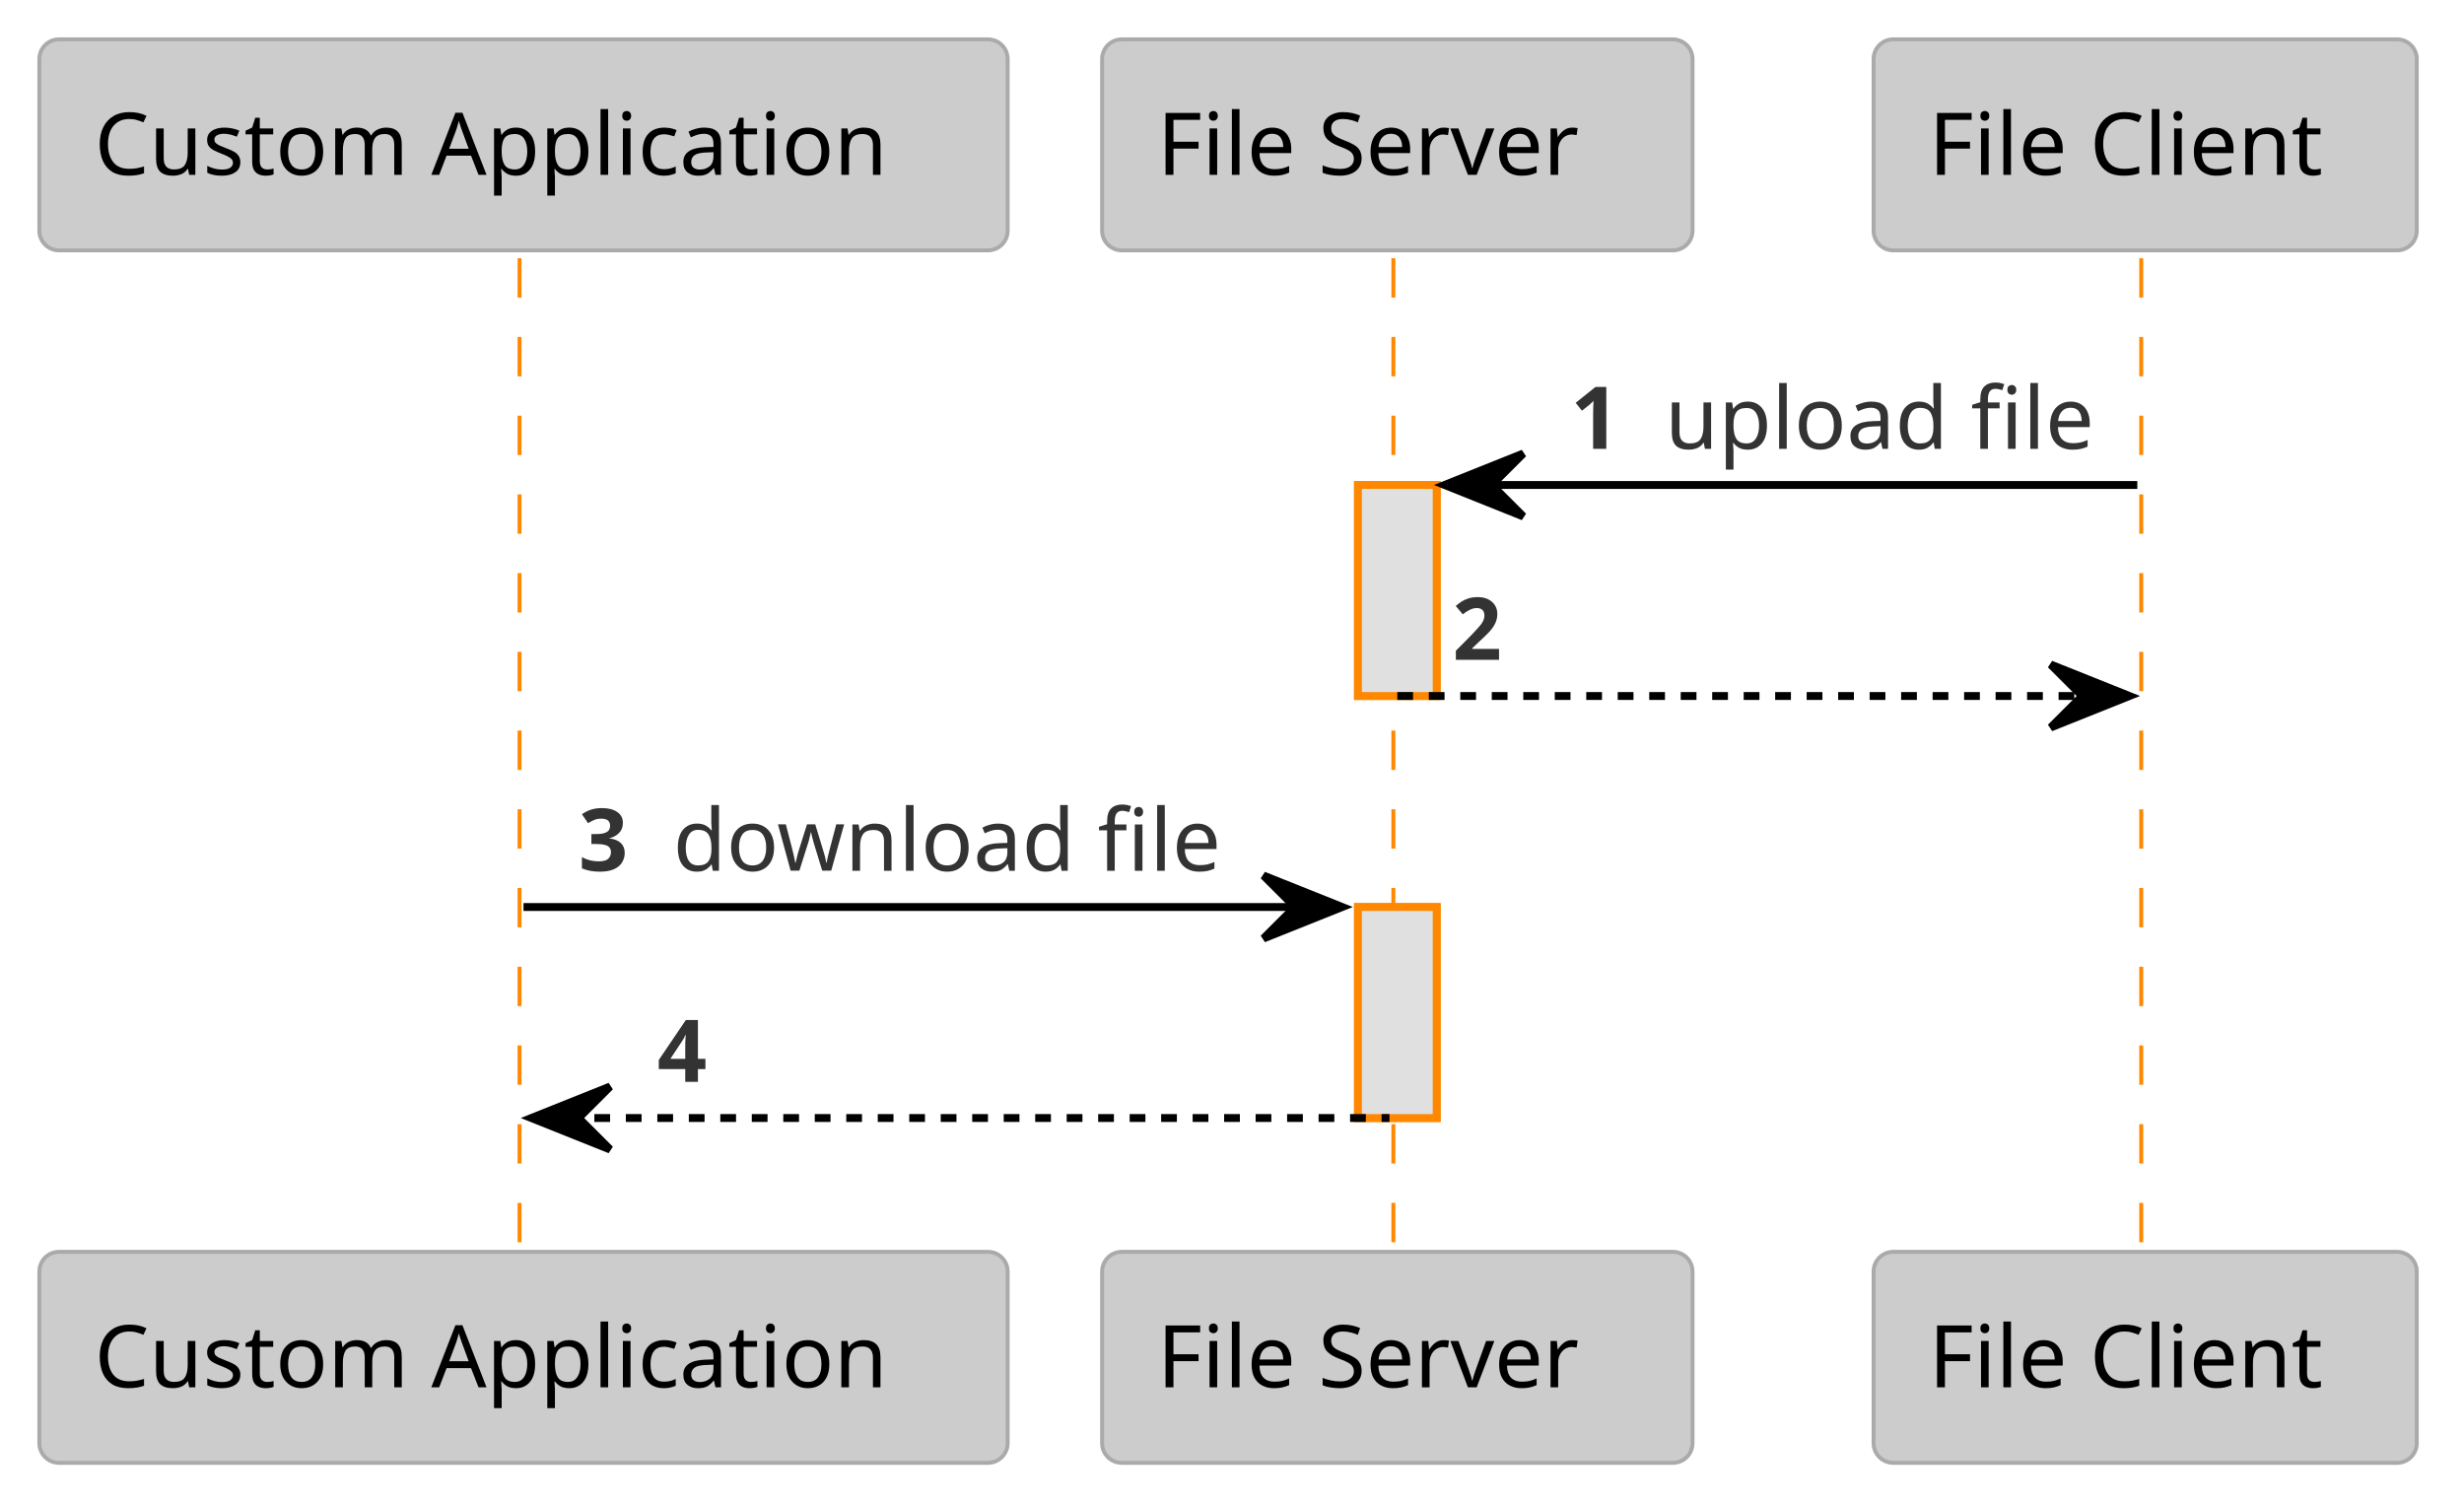
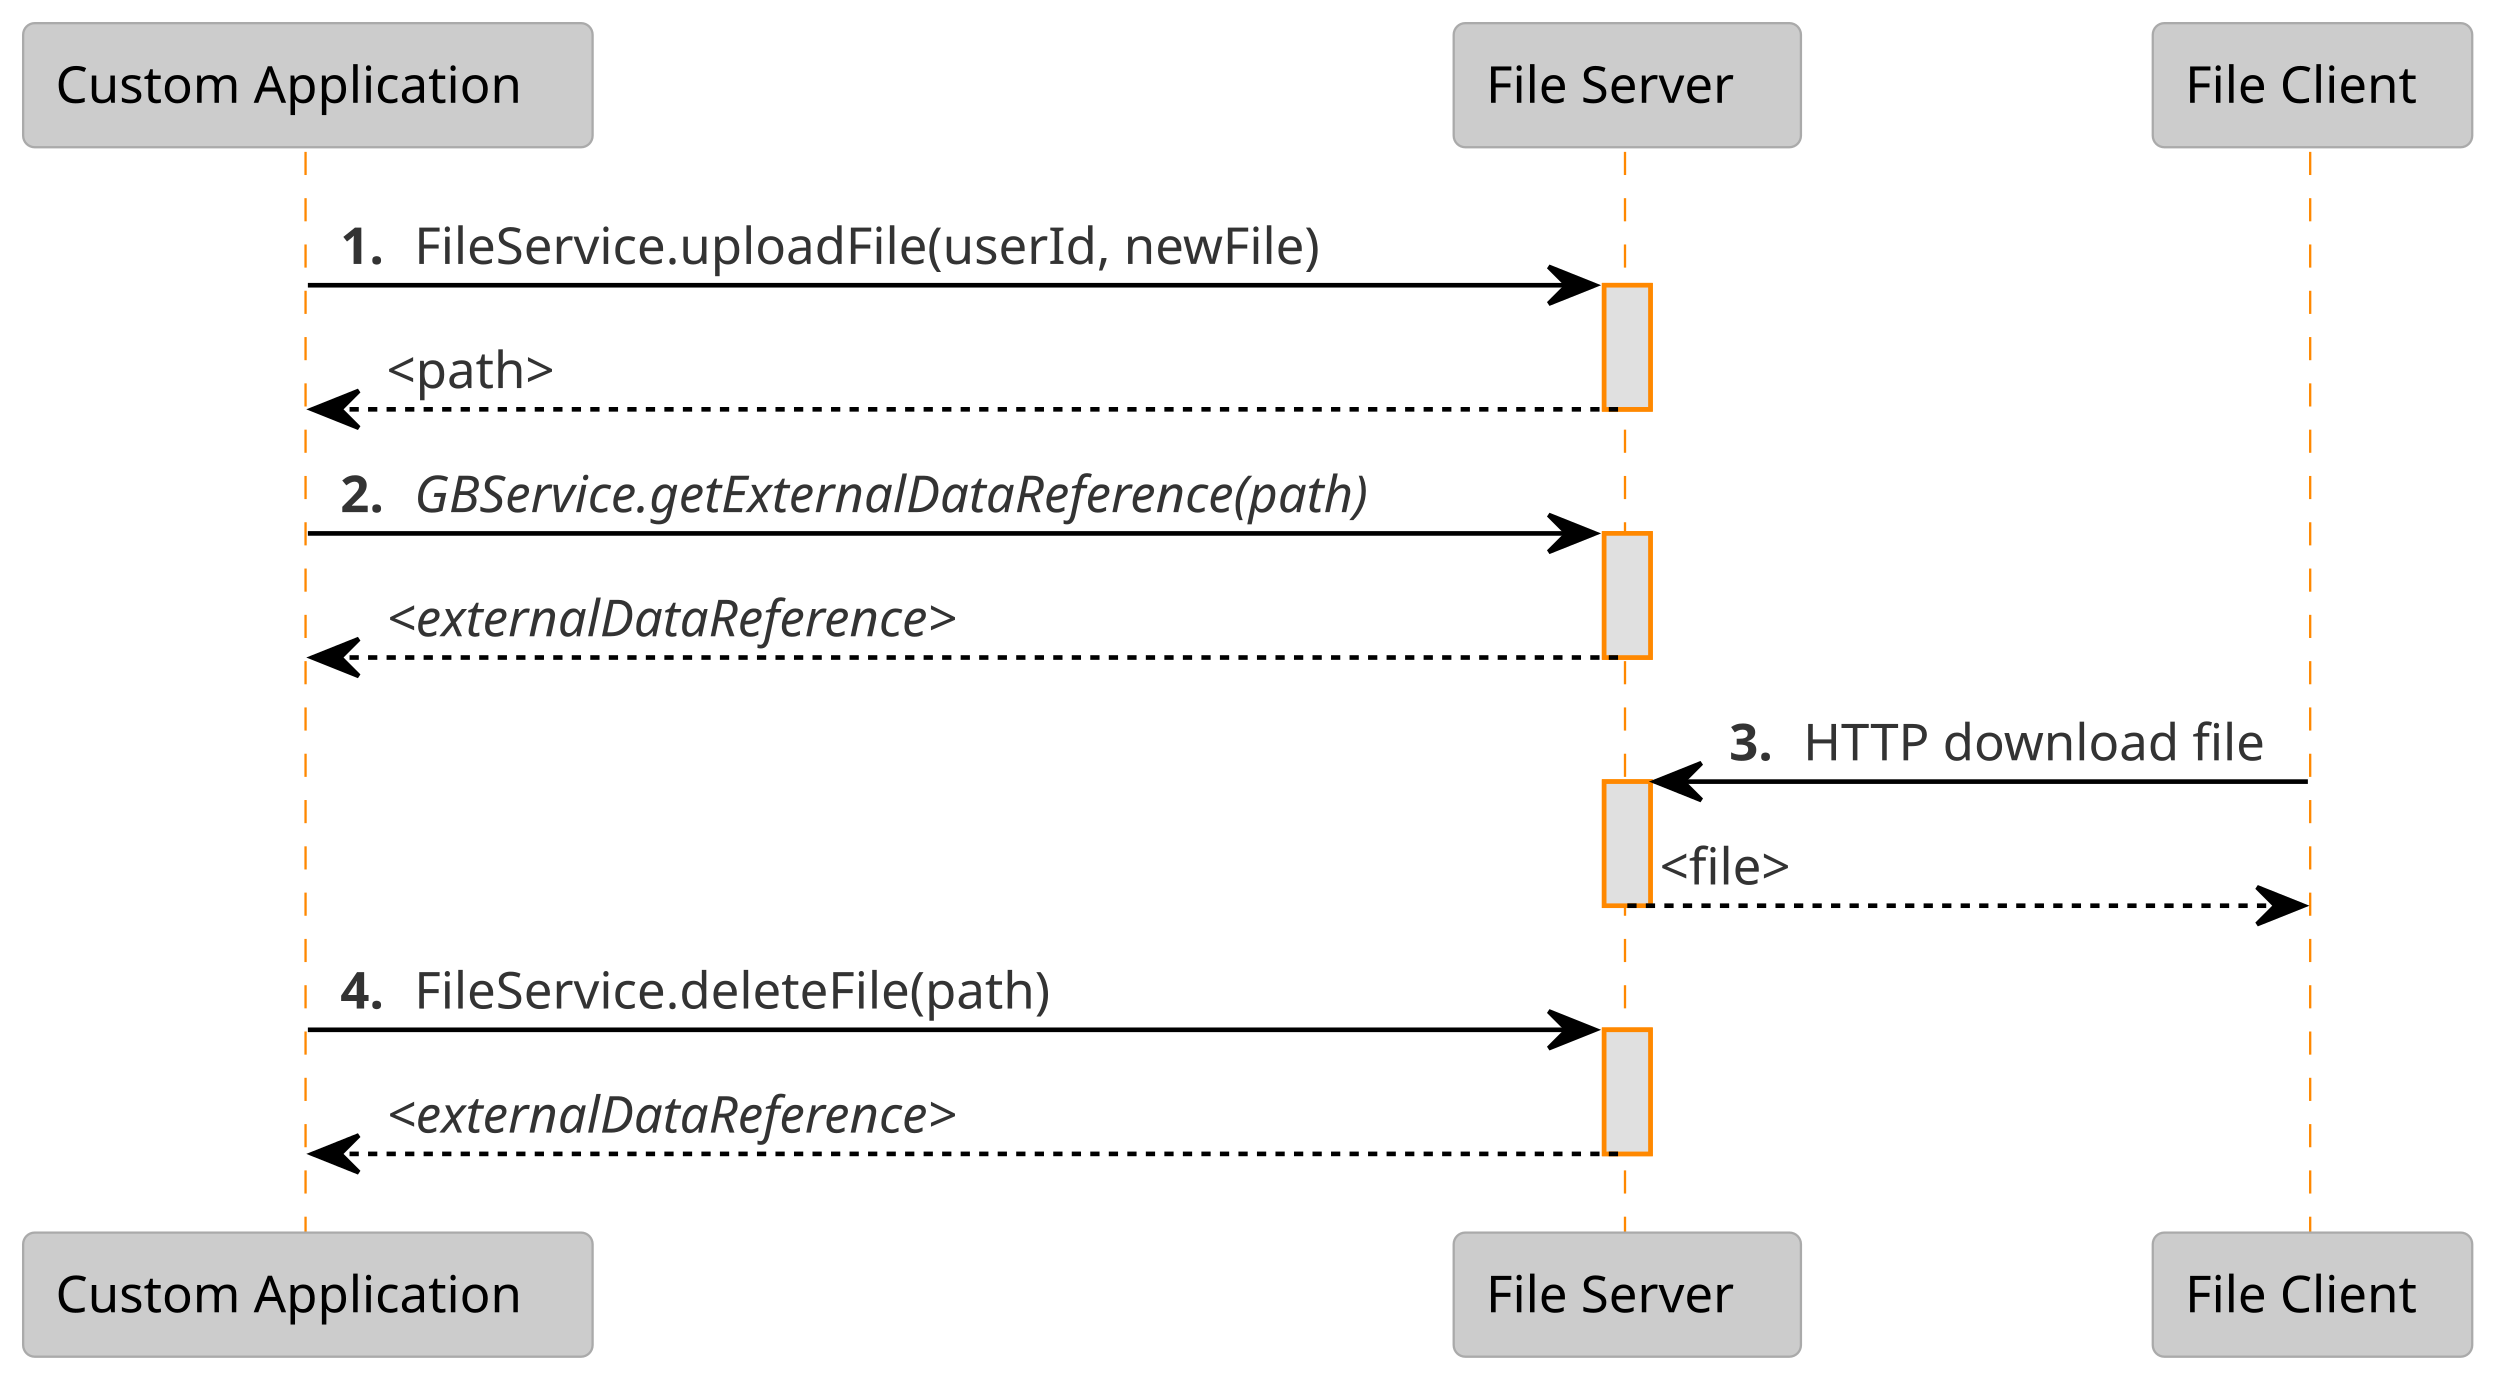
- <svg xmlns="http://www.w3.org/2000/svg" contentStyleType="text/css" height="191px" preserveAspectRatio="none" style="width:313px;height:191px;" version="1.1" viewBox="0 0 313 191" width="313px" zoomAndPan="magnify">
+ <svg xmlns="http://www.w3.org/2000/svg" contentStyleType="text/css" height="299px" preserveAspectRatio="none" style="width:540px;height:299px;" version="1.1" viewBox="0 0 540 299" width="540px" zoomAndPan="magnify">
  <defs />
  <g>
-     <rect fill="#E0E0E0" height="26.805" style="stroke:#FF8800;stroke-width:1.0;" width="10" x="172.5" y="61.609" />
-     <rect fill="#E0E0E0" height="26.805" style="stroke:#FF8800;stroke-width:1.0;" width="10" x="172.5" y="115.219" />
-     <line style="stroke:#FF8800;stroke-width:0.5;stroke-dasharray:5.0,5.0;" x1="66" x2="66" y1="32.805" y2="160.023" />
-     <line style="stroke:#FF8800;stroke-width:0.5;stroke-dasharray:5.0,5.0;" x1="177" x2="177" y1="32.805" y2="160.023" />
-     <line style="stroke:#FF8800;stroke-width:0.5;stroke-dasharray:5.0,5.0;" x1="272" x2="272" y1="32.805" y2="160.023" />
+     <rect fill="#E0E0E0" height="26.805" style="stroke:#FF8800;stroke-width:1.0;" width="10" x="346.5" y="61.609" />
+     <rect fill="#E0E0E0" height="26.805" style="stroke:#FF8800;stroke-width:1.0;" width="10" x="346.5" y="115.219" />
+     <rect fill="#E0E0E0" height="26.805" style="stroke:#FF8800;stroke-width:1.0;" width="10" x="346.5" y="168.828" />
+     <rect fill="#E0E0E0" height="26.805" style="stroke:#FF8800;stroke-width:1.0;" width="10" x="346.5" y="222.438" />
+     <line style="stroke:#FF8800;stroke-width:0.5;stroke-dasharray:5.0,5.0;" x1="66" x2="66" y1="32.805" y2="267.242" />
+     <line style="stroke:#FF8800;stroke-width:0.5;stroke-dasharray:5.0,5.0;" x1="351" x2="351" y1="32.805" y2="267.242" />
+     <line style="stroke:#FF8800;stroke-width:0.5;stroke-dasharray:5.0,5.0;" x1="499" x2="499" y1="32.805" y2="267.242" />
    <rect fill="#CCCCCC" height="26.805" rx="2.5" ry="2.5" style="stroke:#AAAAAA;stroke-width:0.5;" width="123" x="5" y="5" />
    <text fill="#000000" font-family="Verdana" font-size="11" lengthAdjust="spacing" textLength="109" x="12" y="22.21">Custom Application</text>
-     <rect fill="#CCCCCC" height="26.805" rx="2.5" ry="2.5" style="stroke:#AAAAAA;stroke-width:0.5;" width="123" x="5" y="159.023" />
-     <text fill="#000000" font-family="Verdana" font-size="11" lengthAdjust="spacing" textLength="109" x="12" y="176.234">Custom Application</text>
-     <rect fill="#CCCCCC" height="26.805" rx="2.5" ry="2.5" style="stroke:#AAAAAA;stroke-width:0.5;" width="75" x="140" y="5" />
-     <text fill="#000000" font-family="Verdana" font-size="11" lengthAdjust="spacing" textLength="61" x="147" y="22.21">File Server</text>
-     <rect fill="#CCCCCC" height="26.805" rx="2.5" ry="2.5" style="stroke:#AAAAAA;stroke-width:0.5;" width="75" x="140" y="159.023" />
-     <text fill="#000000" font-family="Verdana" font-size="11" lengthAdjust="spacing" textLength="61" x="147" y="176.234">File Server</text>
-     <rect fill="#CCCCCC" height="26.805" rx="2.5" ry="2.5" style="stroke:#AAAAAA;stroke-width:0.5;" width="69" x="238" y="5" />
-     <text fill="#000000" font-family="Verdana" font-size="11" lengthAdjust="spacing" textLength="55" x="245" y="22.21">File Client</text>
-     <rect fill="#CCCCCC" height="26.805" rx="2.5" ry="2.5" style="stroke:#AAAAAA;stroke-width:0.5;" width="69" x="238" y="159.023" />
-     <text fill="#000000" font-family="Verdana" font-size="11" lengthAdjust="spacing" textLength="55" x="245" y="176.234">File Client</text>
-     <rect fill="#E0E0E0" height="26.805" style="stroke:#FF8800;stroke-width:1.0;" width="10" x="172.5" y="61.609" />
-     <rect fill="#E0E0E0" height="26.805" style="stroke:#FF8800;stroke-width:1.0;" width="10" x="172.5" y="115.219" />
-     <polygon fill="#000000" points="193.5,57.609,183.5,61.609,193.5,65.609,189.5,61.609" style="stroke:#000000;stroke-width:1.0;" />
-     <line style="stroke:#000000;stroke-width:1.0;" x1="187.5" x2="271.5" y1="61.609" y2="61.609" />
-     <text fill="#333333" font-family="Verdana" font-size="11" font-weight="bold" lengthAdjust="spacing" textLength="8" x="199.5" y="57.015">1</text>
-     <text fill="#333333" font-family="Verdana" font-size="11" lengthAdjust="spacing" textLength="59" x="211.5" y="57.015">upload file</text>
-     <polygon fill="#000000" points="260.5,84.414,270.5,88.414,260.5,92.414,264.5,88.414" style="stroke:#000000;stroke-width:1.0;" />
-     <line style="stroke:#000000;stroke-width:1.0;stroke-dasharray:2.0,2.0;" x1="177.5" x2="266.5" y1="88.414" y2="88.414" />
-     <text fill="#333333" font-family="Verdana" font-size="11" font-weight="bold" lengthAdjust="spacing" textLength="8" x="184.5" y="83.82">2</text>
-     <text fill="#333333" font-family="Verdana" font-size="11" lengthAdjust="spacing" textLength="4" x="196.5" y="83.82"> </text>
-     <polygon fill="#000000" points="160.5,111.219,170.5,115.219,160.5,119.219,164.5,115.219" style="stroke:#000000;stroke-width:1.0;" />
-     <line style="stroke:#000000;stroke-width:1.0;" x1="66.5" x2="166.5" y1="115.219" y2="115.219" />
-     <text fill="#333333" font-family="Verdana" font-size="11" font-weight="bold" lengthAdjust="spacing" textLength="8" x="73.5" y="110.624">3</text>
-     <text fill="#333333" font-family="Verdana" font-size="11" lengthAdjust="spacing" textLength="75" x="85.5" y="110.624">download file</text>
+     <rect fill="#CCCCCC" height="26.805" rx="2.5" ry="2.5" style="stroke:#AAAAAA;stroke-width:0.5;" width="123" x="5" y="266.242" />
+     <text fill="#000000" font-family="Verdana" font-size="11" lengthAdjust="spacing" textLength="109" x="12" y="283.453">Custom Application</text>
+     <rect fill="#CCCCCC" height="26.805" rx="2.5" ry="2.5" style="stroke:#AAAAAA;stroke-width:0.5;" width="75" x="314" y="5" />
+     <text fill="#000000" font-family="Verdana" font-size="11" lengthAdjust="spacing" textLength="61" x="321" y="22.21">File Server</text>
+     <rect fill="#CCCCCC" height="26.805" rx="2.5" ry="2.5" style="stroke:#AAAAAA;stroke-width:0.5;" width="75" x="314" y="266.242" />
+     <text fill="#000000" font-family="Verdana" font-size="11" lengthAdjust="spacing" textLength="61" x="321" y="283.453">File Server</text>
+     <rect fill="#CCCCCC" height="26.805" rx="2.5" ry="2.5" style="stroke:#AAAAAA;stroke-width:0.5;" width="69" x="465" y="5" />
+     <text fill="#000000" font-family="Verdana" font-size="11" lengthAdjust="spacing" textLength="55" x="472" y="22.21">File Client</text>
+     <rect fill="#CCCCCC" height="26.805" rx="2.5" ry="2.5" style="stroke:#AAAAAA;stroke-width:0.5;" width="69" x="465" y="266.242" />
+     <text fill="#000000" font-family="Verdana" font-size="11" lengthAdjust="spacing" textLength="55" x="472" y="283.453">File Client</text>
+     <rect fill="#E0E0E0" height="26.805" style="stroke:#FF8800;stroke-width:1.0;" width="10" x="346.5" y="61.609" />
+     <rect fill="#E0E0E0" height="26.805" style="stroke:#FF8800;stroke-width:1.0;" width="10" x="346.5" y="115.219" />
+     <rect fill="#E0E0E0" height="26.805" style="stroke:#FF8800;stroke-width:1.0;" width="10" x="346.5" y="168.828" />
+     <rect fill="#E0E0E0" height="26.805" style="stroke:#FF8800;stroke-width:1.0;" width="10" x="346.5" y="222.438" />
+     <polygon fill="#000000" points="334.5,57.609,344.5,61.609,334.5,65.609,338.5,61.609" style="stroke:#000000;stroke-width:1.0;" />
+     <line style="stroke:#000000;stroke-width:1.0;" x1="66.5" x2="340.5" y1="61.609" y2="61.609" />
+     <text fill="#333333" font-family="Verdana" font-size="11" font-weight="bold" lengthAdjust="spacing" textLength="12" x="73.5" y="57.015">1.</text>
+     <text fill="#333333" font-family="Verdana" font-size="11" lengthAdjust="spacing" textLength="216" x="89.5" y="57.015">FileService.uploadFile(userId, newFile)</text>
+     <polygon fill="#000000" points="77.5,84.414,67.5,88.414,77.5,92.414,73.5,88.414" style="stroke:#000000;stroke-width:1.0;" />
+     <line style="stroke:#000000;stroke-width:1.0;stroke-dasharray:2.0,2.0;" x1="71.5" x2="350.5" y1="88.414" y2="88.414" />
+     <text fill="#333333" font-family="Verdana" font-size="11" lengthAdjust="spacing" textLength="43" x="83.5" y="83.82">&lt;path&gt;</text>
+     <polygon fill="#000000" points="334.5,111.219,344.5,115.219,334.5,119.219,338.5,115.219" style="stroke:#000000;stroke-width:1.0;" />
+     <line style="stroke:#000000;stroke-width:1.0;" x1="66.5" x2="340.5" y1="115.219" y2="115.219" />
+     <text fill="#333333" font-family="Verdana" font-size="11" font-weight="bold" lengthAdjust="spacing" textLength="12" x="73.5" y="110.624">2.</text>
+     <text fill="#333333" font-family="Verdana" font-size="11" lengthAdjust="spacing" textLength="4" x="85.5" y="110.624"> </text>
+     <text fill="#333333" font-family="Verdana" font-size="11" font-style="italic" lengthAdjust="spacing" textLength="245" x="89.5" y="110.624">GBService.getExternalDataReference(path)</text>
    <polygon fill="#000000" points="77.5,138.023,67.5,142.023,77.5,146.023,73.5,142.023" style="stroke:#000000;stroke-width:1.0;" />
-     <line style="stroke:#000000;stroke-width:1.0;stroke-dasharray:2.0,2.0;" x1="71.5" x2="176.5" y1="142.023" y2="142.023" />
-     <text fill="#333333" font-family="Verdana" font-size="11" font-weight="bold" lengthAdjust="spacing" textLength="8" x="83.5" y="137.429">4</text>
-     <text fill="#333333" font-family="Verdana" font-size="11" lengthAdjust="spacing" textLength="4" x="95.5" y="137.429"> </text>
+     <line style="stroke:#000000;stroke-width:1.0;stroke-dasharray:2.0,2.0;" x1="71.5" x2="350.5" y1="142.023" y2="142.023" />
+     <text fill="#333333" font-family="Verdana" font-size="11" font-style="italic" lengthAdjust="spacing" textLength="149" x="83.5" y="137.429">&lt;externalDataReference&gt;</text>
+     <polygon fill="#000000" points="367.5,164.828,357.5,168.828,367.5,172.828,363.5,168.828" style="stroke:#000000;stroke-width:1.0;" />
+     <line style="stroke:#000000;stroke-width:1.0;" x1="361.5" x2="498.5" y1="168.828" y2="168.828" />
+     <text fill="#333333" font-family="Verdana" font-size="11" font-weight="bold" lengthAdjust="spacing" textLength="12" x="373.5" y="164.234">3.</text>
+     <text fill="#333333" font-family="Verdana" font-size="11" lengthAdjust="spacing" textLength="108" x="389.5" y="164.234">HTTP download file</text>
+     <polygon fill="#000000" points="487.5,191.633,497.5,195.633,487.5,199.633,491.5,195.633" style="stroke:#000000;stroke-width:1.0;" />
+     <line style="stroke:#000000;stroke-width:1.0;stroke-dasharray:2.0,2.0;" x1="351.5" x2="493.5" y1="195.633" y2="195.633" />
+     <text fill="#333333" font-family="Verdana" font-size="11" lengthAdjust="spacing" textLength="35" x="358.5" y="191.039">&lt;file&gt;</text>
+     <polygon fill="#000000" points="334.5,218.438,344.5,222.438,334.5,226.438,338.5,222.438" style="stroke:#000000;stroke-width:1.0;" />
+     <line style="stroke:#000000;stroke-width:1.0;" x1="66.5" x2="340.5" y1="222.438" y2="222.438" />
+     <text fill="#333333" font-family="Verdana" font-size="11" font-weight="bold" lengthAdjust="spacing" textLength="12" x="73.5" y="217.843">4.</text>
+     <text fill="#333333" font-family="Verdana" font-size="11" lengthAdjust="spacing" textLength="152" x="89.5" y="217.843">FileService.deleteFile(path)</text>
+     <polygon fill="#000000" points="77.5,245.242,67.5,249.242,77.5,253.242,73.5,249.242" style="stroke:#000000;stroke-width:1.0;" />
+     <line style="stroke:#000000;stroke-width:1.0;stroke-dasharray:2.0,2.0;" x1="71.5" x2="350.5" y1="249.242" y2="249.242" />
+     <text fill="#333333" font-family="Verdana" font-size="11" font-style="italic" lengthAdjust="spacing" textLength="149" x="83.5" y="244.648">&lt;externalDataReference&gt;</text>
  </g>
</svg>
